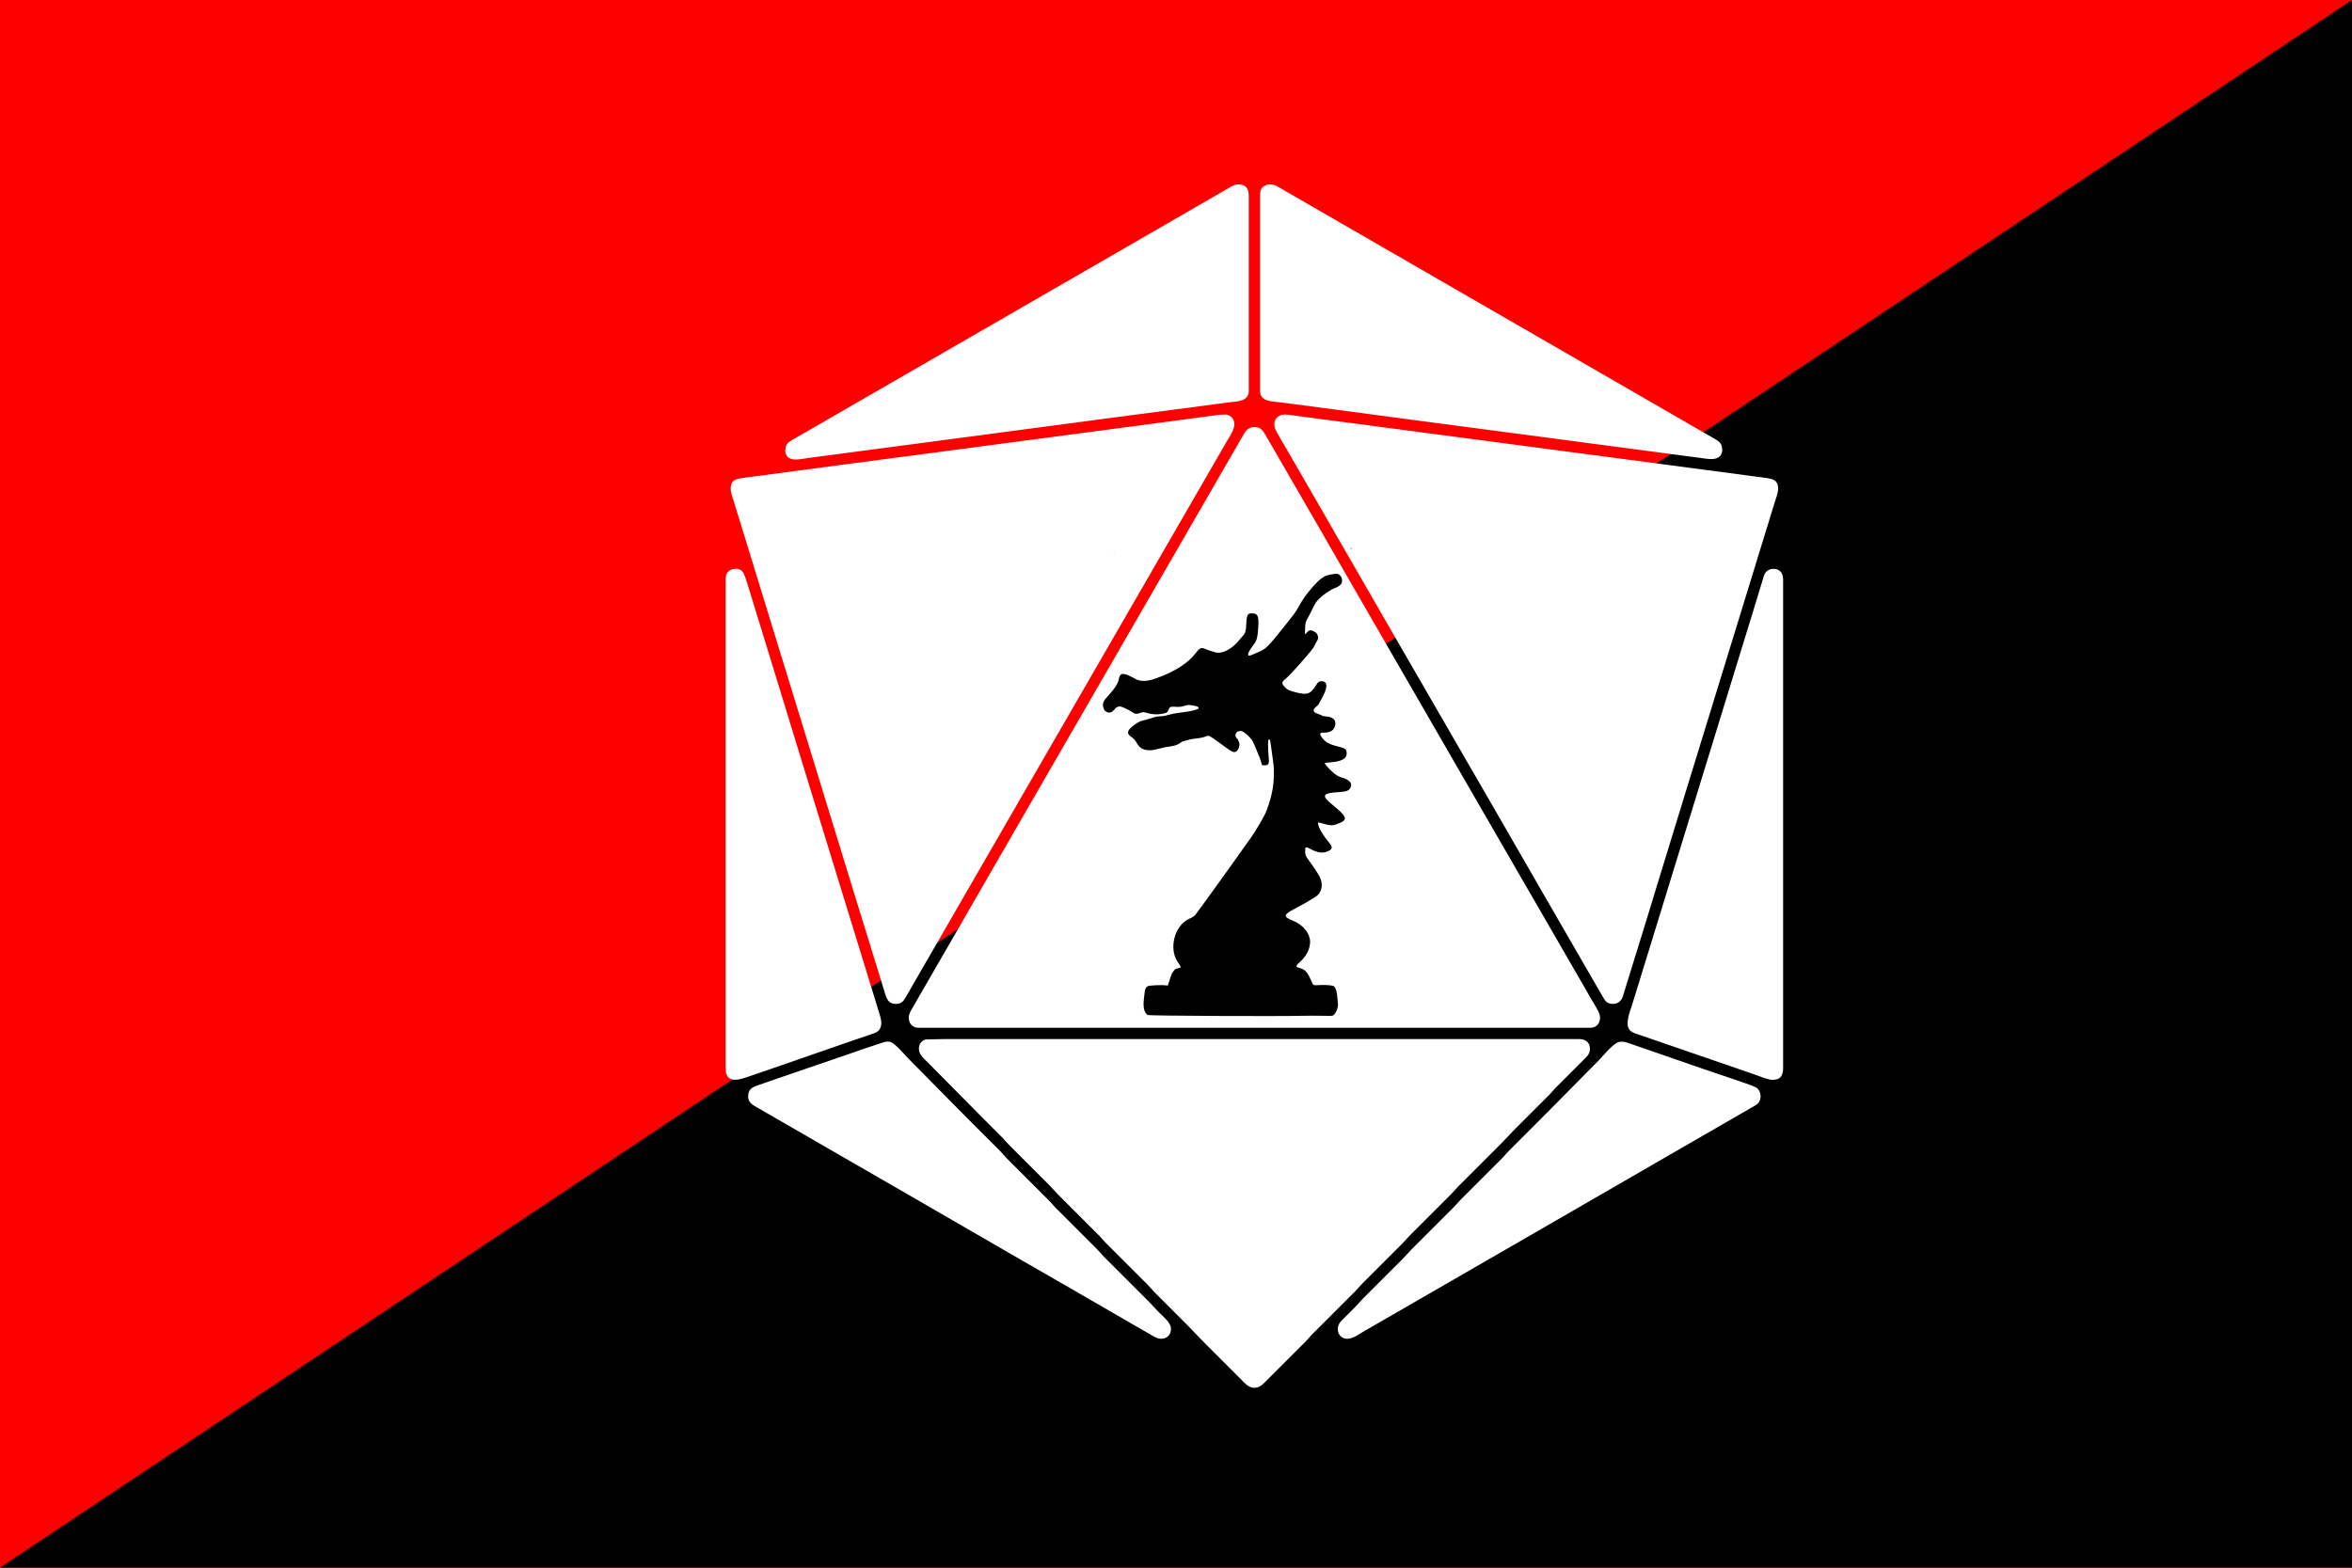
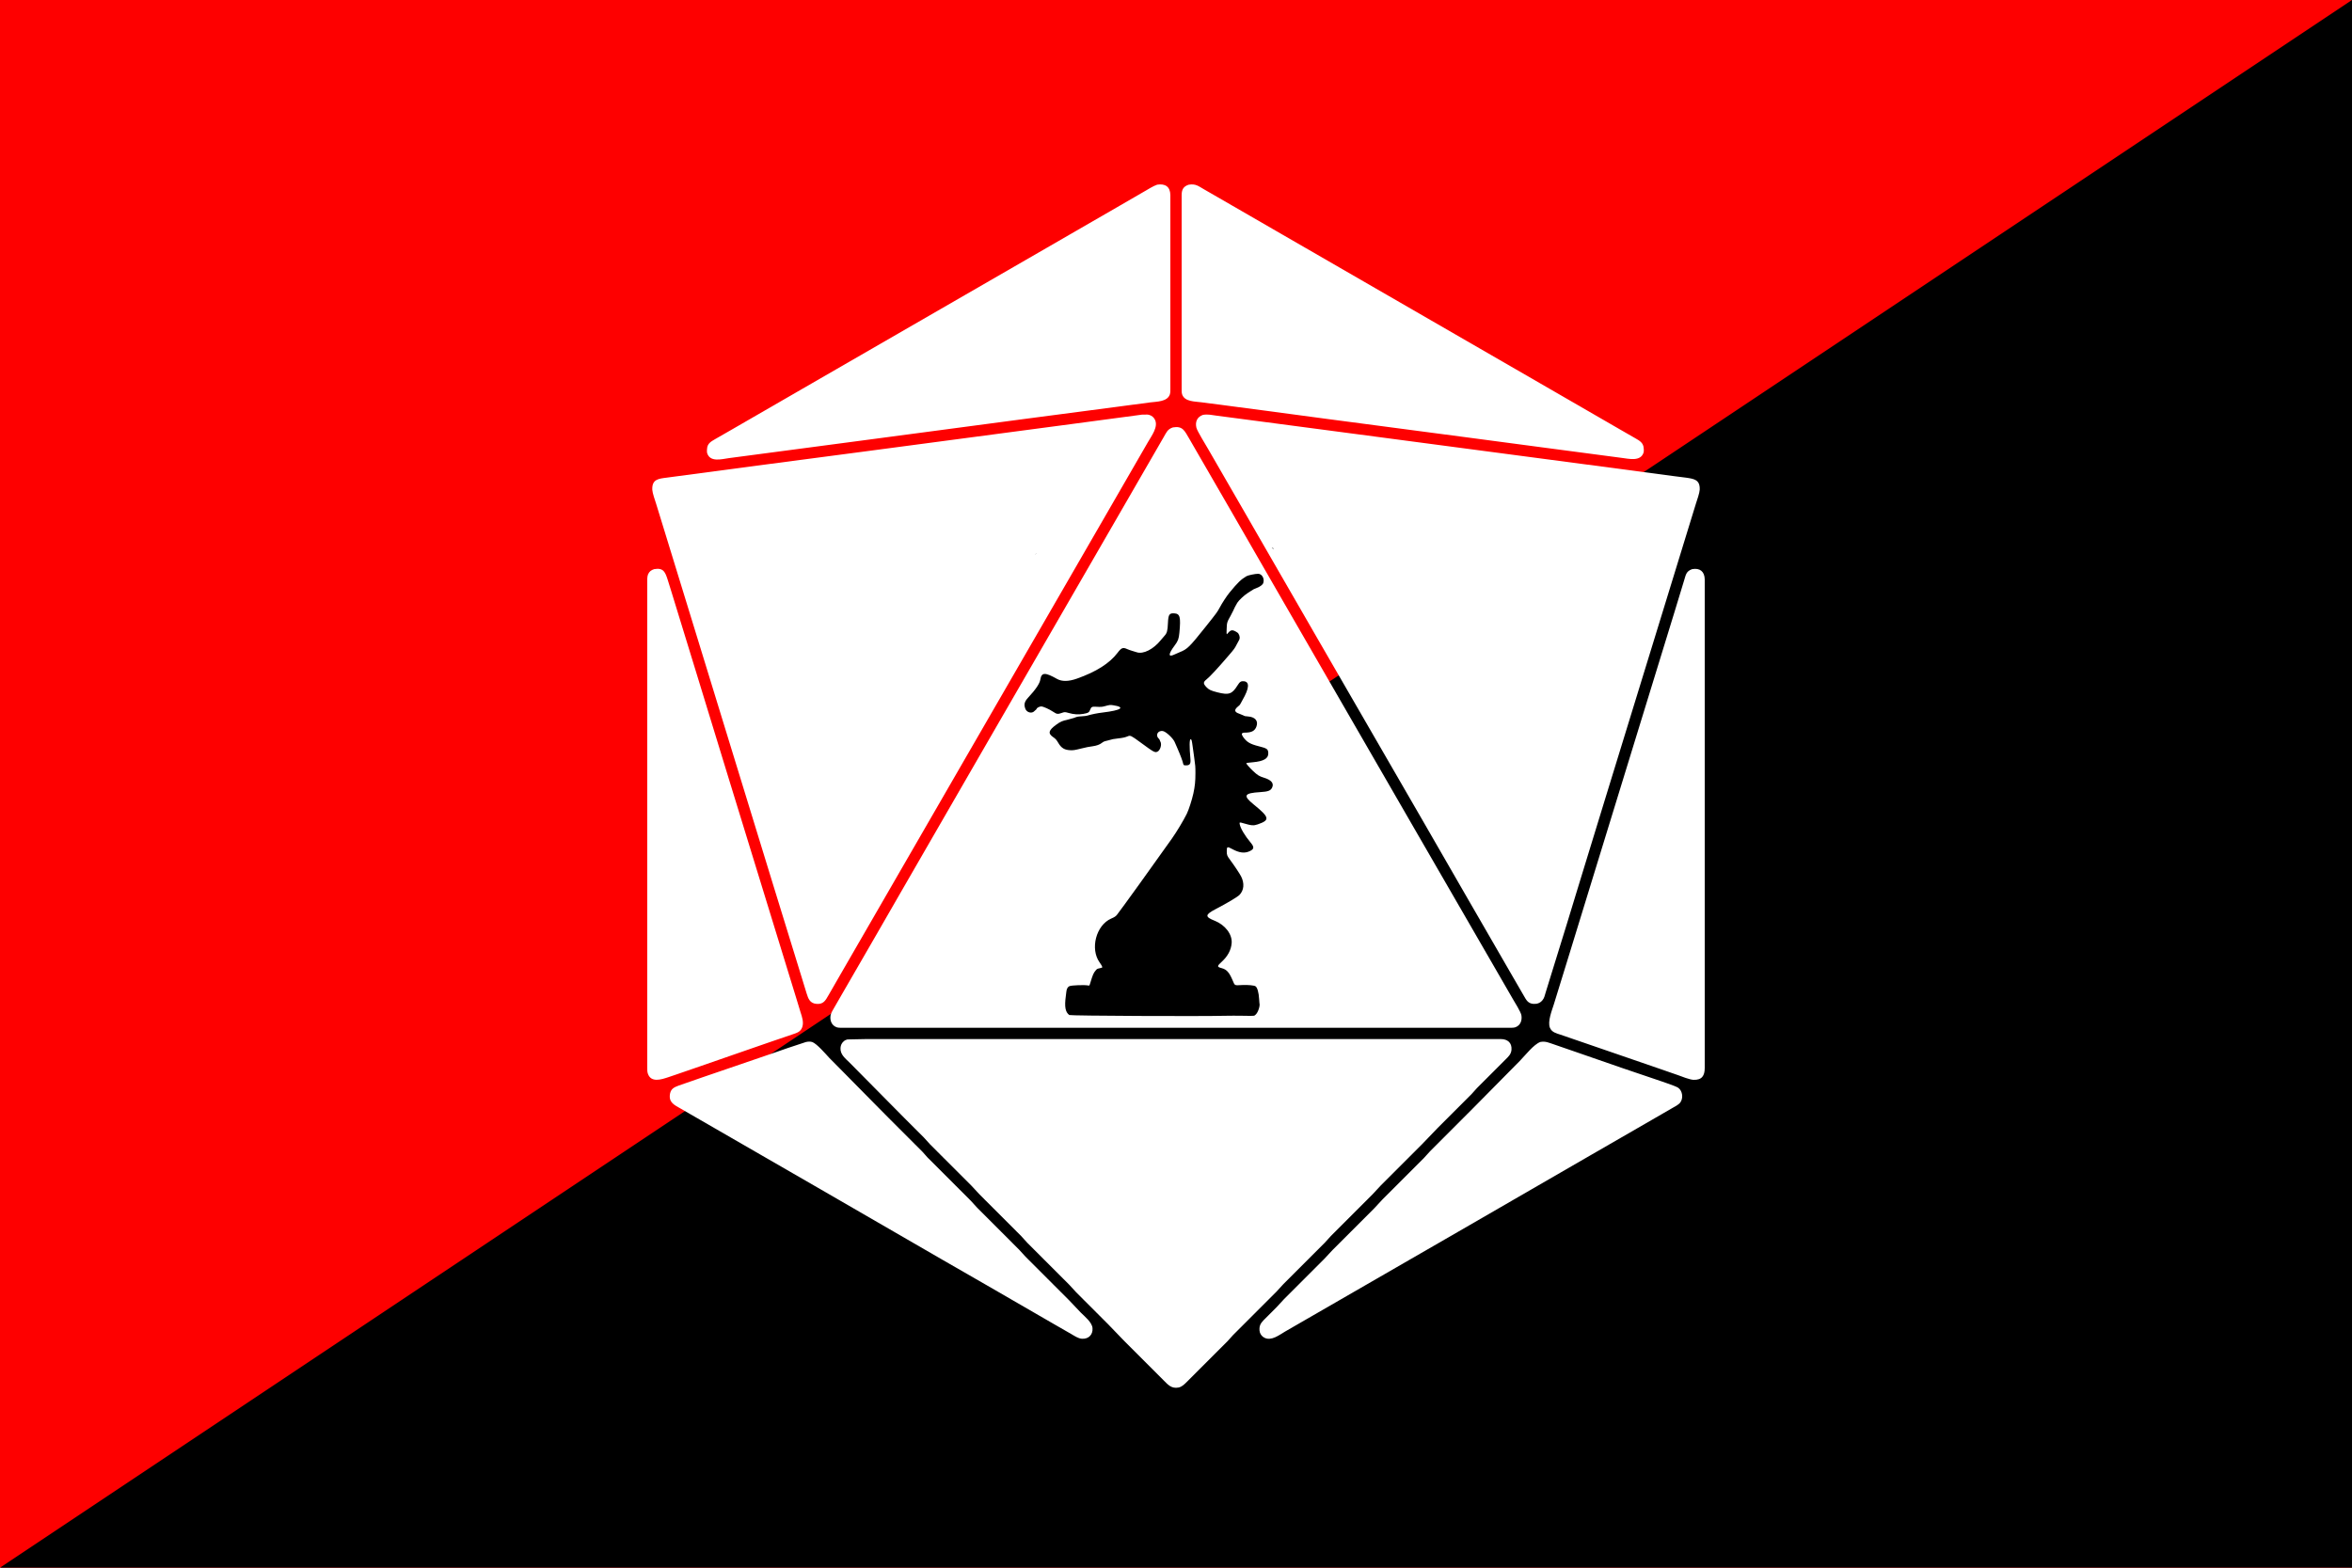
<svg xmlns="http://www.w3.org/2000/svg" width="150 cm" height="100 cm" viewBox="0 0 3000 2000">
  <defs>
    <path id="dragon" d="m 115.975,1145.668 c -9.705,-7.144 -12.119,-20.005 -8.619,-45.919 0.506,-3.749 1.137,-8.936 1.4,-11.528 0.692,-6.797 3.431,-11.646 7.574,-13.41 5.366,-2.284 37.25,-3.446 45.829,-1.669 3.188,0.66 3.188,0.66 4.952,-5.135 6.833,-22.444 7.991,-25.108 14.065,-32.327 2.626,-3.122 3.68,-3.68 8.789,-4.658 5.613,-1.074 7.316,-1.876 6.911,-3.256 -0.742,-2.53 -2.521,-5.574 -6.603,-11.296 -23.784,-33.339 -8.48,-91.33 28.347,-107.409 8.431,-3.681 11.159,-5.476 14.364,-9.449 8.302,-10.293 92.706,-127.419 134.467,-186.598 11.968,-16.961 28.707,-44.804 36.792,-61.2 4.702,-9.536 12.541,-33.823 16.035,-49.68 3.779,-17.155 5.097,-30.046 5.077,-49.68 -0.017,-16.874 -0.041,-17.172 -3.096,-39.12 -1.047,-7.524 -2.565,-18.432 -3.373,-24.24 -2.535,-18.233 -2.937,-19.763 -5.253,-19.994 -3.07,-0.307 -3.281,18.579 -0.541,48.554 1.058,11.578 -1.474,15.386 -10.309,15.502 -5.616,0.073 -6.747,-0.521 -7.433,-3.91 -1.358,-6.701 -6.996,-21.689 -15.103,-40.152 -2.55,-5.808 -5.195,-11.856 -5.877,-13.44 -3.818,-8.871 -20.481,-24.583 -28.052,-26.452 -12.645,-3.121 -20.327,10.021 -10.765,18.417 1.077,0.946 1.877,2.22 2.232,3.555 0.304,1.144 1.02,2.836 1.589,3.76 4.054,6.574 -0.229,21.323 -7.124,24.527 -6.335,2.944 -8.426,1.799 -42.72,-23.384 -21.798,-16.007 -23.779,-16.96 -29.894,-14.387 -6.874,2.892 -12.148,4.036 -25.546,5.538 -9.296,1.043 -13.935,1.912 -18.103,3.392 -1.527,0.542 -5.176,1.499 -8.108,2.125 -5.868,1.253 -8.246,2.286 -11.882,5.16 -5.288,4.18 -12.816,6.959 -22.501,8.306 -10.793,1.501 -14.746,2.274 -27.007,5.282 -17.949,4.402 -19.878,4.711 -27.84,4.45 -14.089,-0.461 -22.115,-5.212 -29.28,-17.333 -4.846,-8.199 -6.918,-10.566 -12.739,-14.558 -13.595,-9.322 -11.829,-16.814 7.219,-30.633 10.926,-7.926 13.684,-9.113 30,-12.911 5.016,-1.167 10.956,-2.82 13.2,-3.672 9.029,-3.427 8.871,-3.394 19.423,-4.084 7.244,-0.474 11.046,-0.942 13.457,-1.658 11.411,-3.388 24.616,-6.028 38.4,-7.68 45.252,-5.421 56.165,-13.04 25.44,-17.763 -7.571,-1.164 -8.668,-1.039 -21.36,2.431 -6.204,1.696 -9.809,1.911 -20.64,1.23 -10.105,-0.636 -11.959,0.294 -14.633,7.339 -2.546,6.707 -4.76,8.034 -17.047,10.215 -11.682,2.074 -22.924,1.328 -35.996,-2.388 -8.713,-2.477 -9.724,-2.484 -16.324,-0.119 -9.978,3.576 -12.374,3.297 -20.902,-2.435 -9.873,-6.636 -24.933,-13.391 -29.857,-13.391 -4.127,0 -11.162,3.748 -11.162,5.947 0,0.612 -2.917,3.653 -3.504,3.653 -0.186,0 -1.096,0.838 -2.021,1.863 -6.201,6.864 -18.778,3.566 -22.247,-5.833 -3.863,-10.466 -2.1,-17.488 6.791,-27.054 18.993,-20.436 28.501,-34.605 30.161,-44.949 2.789,-17.381 11.678,-17.664 40.5,-1.292 12.188,6.923 28.395,6.756 48.96,-0.505 47.327,-16.71 80.3,-37.604 99.695,-63.174 9.729,-12.825 13.32,-14.193 24.151,-9.199 2.644,1.219 7.936,3.111 11.76,4.204 3.824,1.093 8.824,2.625 11.111,3.404 16.128,5.496 41.223,-7.231 59.656,-30.254 2.442,-3.05 6.184,-7.428 8.315,-9.729 6.457,-6.969 7.886,-12.165 8.746,-31.801 0.903,-20.619 3.34,-24.38 15.325,-23.654 14.353,0.87 16.462,8.747 12.757,47.654 -1.411,14.816 -3.356,20.163 -11.089,30.48 -16.892,22.537 -16.919,30.658 -0.075,22.402 2.974,-1.458 8.215,-3.762 11.647,-5.12 19.066,-7.546 23.724,-12.104 64.051,-62.666 26.435,-33.145 28.88,-36.48 34.341,-46.852 5.647,-10.725 17.306,-28.574 23.937,-36.644 20.513,-24.965 28.369,-32.556 41.865,-40.45 3.768,-2.204 21.329,-5.86 28.182,-5.867 9.794,-0.01 16.487,11.789 12.864,22.677 -1.477,4.438 -8.379,9.463 -17.562,12.786 -5.18,1.874 -5.975,2.291 -12.456,6.52 -2.916,1.903 -6.518,4.236 -8.005,5.184 -8.804,5.615 -21.826,17.791 -25.703,24.032 -3.326,5.354 -8.742,15.867 -10.187,19.772 -0.583,1.576 -3.307,6.866 -6.054,11.754 -9.098,16.195 -9.284,16.83 -9.81,33.351 -0.444,13.949 -0.497,13.784 3.082,9.516 6.704,-7.994 10.695,-8.758 19.494,-3.733 2.624,1.499 5.173,3.295 5.664,3.991 4.299,6.096 4.914,12.715 1.661,17.863 -1.097,1.736 -3.446,6.056 -5.219,9.6 -4.697,9.387 -6.045,11.247 -19.435,26.843 -28.01,32.625 -46.18,52.229 -54.807,59.135 -8.231,6.588 -8.248,10.123 -0.093,18.815 5.941,6.332 10.979,8.702 27.234,12.81 27.896,7.05 35.829,4.29 49.069,-17.069 5.555,-8.962 8.429,-10.85 15.537,-10.206 14.501,1.315 13.334,17.415 -3.347,46.195 -1.53,2.64 -3.582,6.42 -4.56,8.4 -1.517,3.072 -2.303,4.015 -5.357,6.427 -11.303,8.93 -10.589,14.511 2.404,18.811 2.952,0.977 7.208,2.732 9.457,3.899 4.058,2.107 4.143,2.127 11.04,2.601 18.194,1.251 26.38,10.949 21.116,25.017 -3.977,10.63 -11.901,14.748 -28.406,14.761 -8.195,0.006 -9.38,3.278 -3.938,10.873 8.886,12.404 17.023,17.198 38.227,22.523 20.287,5.095 22.731,6.829 23.293,16.522 0.772,13.345 -11.089,20.404 -38.301,22.795 -9.745,0.856 -15.84,1.669 -15.84,2.112 0,1.711 8.504,11.484 16.746,19.246 10.812,10.182 15.587,13.154 26.255,16.344 18.719,5.598 25.675,13.981 20.434,24.627 -3.629,7.371 -9.819,9.699 -28.876,10.859 -39.961,2.433 -43.208,8.395 -16.422,30.15 39.364,31.972 40.713,38.458 10.182,48.965 -10.299,3.545 -15.182,3.159 -35.47,-2.804 -8.957,-2.632 -9.638,-2.494 -8.916,1.809 1.747,10.407 12.205,28.126 27.211,46.104 8.766,10.502 8.345,15.282 -1.785,20.265 -12.94,6.366 -26.248,4.817 -44.4,-5.166 -11.253,-6.189 -12.687,-5.603 -12.682,5.178 0.005,9.938 0.673,11.68 8.506,22.187 9.857,13.222 23.373,33.559 26.724,40.213 8.549,16.971 7.024,33.962 -4.068,45.342 -4.845,4.97 -29.823,19.876 -57.487,34.306 -27.348,14.265 -27.901,19.225 -3.237,29.054 25.775,10.273 43.241,33.278 41.588,54.779 -1.275,16.584 -9.416,32.065 -23.834,45.319 -12.487,11.479 -12.561,12.998 -0.79,16.148 12.175,3.258 18.22,9.816 26.455,28.697 6.606,15.146 3.82,13.679 24.265,12.777 14.202,-0.626 28.885,0.75 32.372,3.035 4.535,2.972 8.039,15.363 8.915,31.533 0.278,5.131 0.612,9.632 0.742,10.001 2.09,5.953 -3.269,22.467 -8.992,27.706 -4.229,3.872 -1.408,3.587 -30.909,3.121 -15.434,-0.244 -33.235,-0.236 -42.928,0.018 -62.03,1.63 -380.926,0.115 -383.557,-1.821 z M 32.012,15.366 c 0,-0.132 0.432,-0.471 0.96,-0.754 0.528,-0.283 0.96,-0.406 0.96,-0.274 0,0.132 -0.432,0.471 -0.96,0.754 -0.528,0.283 -0.96,0.406 -0.96,0.274 z m 2.4,-1.44 c 0,-0.132 0.432,-0.471 0.96,-0.754 0.528,-0.283 0.96,-0.406 0.96,-0.274 0,0.132 -0.432,0.471 -0.96,0.754 -0.528,0.283 -0.96,0.406 -0.96,0.274 z M 614.492,0.946 c -2.4,-1.174 -2.4,-1.174 -0.292,-1.074 1.699,0.081 2.185,0.31 2.505,1.18 0.218,0.594 0.35,1.077 0.292,1.074 -0.057,-0.003 -1.185,-0.535 -2.505,-1.18 z" />
    <path id="d20" d="M 1470 44.5 C 1482.7 42.5 1490.8 47.6 1491 61 C 1491 61 1491 118 1491 118 C 1491 118 1491 370 1491 370 C 1491 373 1491.1 376.1 1490.2 379 C 1486.2 390.7 1469.4 390.4 1459 391.7 C 1459 391.7 1356 405.3 1356 405.3 C 1356 405.3 1257 418.3 1257 418.3 C 1257 418.3 1013 450.7 1013 450.7 C 1013 450.7 908 464.6 908 464.6 C 908 464.6 787 480.6 787 480.6 C 775.5 482.2 756.7 487.7 752.3 472 C 752.1 470.2 752 467.9 752.3 466 C 752.7 457.4 758.3 454.3 765 450.4 C 765 450.4 792 434.9 792 434.9 C 792 434.9 920 361 920 361 C 920 361 1295 144.6 1295 144.6 C 1295 144.6 1411 77.6 1411 77.6 C 1411 77.6 1449 55.6 1449 55.6 C 1455 52.2 1463.8 46.5 1470 44.5 Z M 1520 44.6 C 1531.4 42.6 1535.7 46.8 1545 52.1 C 1545 52.1 1566 64.2 1566 64.2 C 1566 64.2 1669 123.7 1669 123.7 C 1669 123.7 2087 365 2087 365 C 2087 365 2208 434.9 2208 434.9 C 2208 434.9 2232 448.7 2232 448.7 C 2239 452.7 2245.3 456.1 2245.7 465 C 2246 466.9 2245.9 469.2 2245.7 471 C 2241.3 486.9 2221.6 481.4 2210 480.1 C 2210 480.1 2089 464.1 2089 464.1 C 2089 464.1 1970 448.3 1970 448.3 C 1970 448.3 1738 417.7 1738 417.7 C 1738 417.7 1644 405.1 1644 405.1 C 1644 405.1 1541 391.6 1541 391.6 C 1530.5 390.1 1513.9 390.9 1509.8 379 C 1508.9 376.1 1509 373 1509 370 C 1509 370 1509 123 1509 123 C 1509 123 1509 61 1509 61 C 1509.1 52.4 1511.6 47.5 1520 44.6 Z M 1446 411.2 C 1446 411.2 1450 411.2 1450 411.2 C 1452.6 410.9 1455.5 411 1458 411.9 C 1461.7 413.1 1464.5 415.6 1466.3 419 C 1472.3 430.7 1460.9 445.1 1455.3 455 C 1455.3 455 1376.2 592 1376.2 592 C 1376.2 592 1056.8 1145 1056.8 1145 C 1056.8 1145 965 1304 965 1304 C 965 1304 946 1337 946 1337 C 941.2 1345.3 938.1 1351.7 927 1350.9 C 916.3 1350.1 913.7 1342.7 911 1334 C 911 1334 902.7 1307 902.7 1307 C 902.7 1307 858 1162 858 1162 C 858 1162 726 732 726 732 C 726 732 683.3 593 683.3 593 C 683.3 593 671 553 671 553 C 669.2 547.4 665.3 536.4 665 531 C 664.3 514.1 675 513.4 688 511.7 C 688 511.7 706 509.3 706 509.3 C 706 509.3 846 490.7 846 490.7 C 846 490.7 998 470.7 998 470.7 C 998 470.7 1333 426.3 1333 426.3 C 1333 426.3 1446 411.2 1446 411.2 Z M 1543 411.6 C 1551 410.2 1557.2 411.9 1565 412.9 C 1565 412.9 1603 417.9 1603 417.9 C 1603 417.9 1738 435.7 1738 435.7 C 1738 435.7 2154 490.7 2154 490.7 C 2154 490.7 2294 509.3 2294 509.3 C 2294 509.3 2313 511.7 2313 511.7 C 2325.9 513.6 2335.7 514.8 2335 531 C 2334.7 536.4 2330.8 547.4 2329 553 C 2329 553 2316.7 593 2316.7 593 C 2316.7 593 2274 732 2274 732 C 2274 732 2183 1028 2183 1028 C 2183 1028 2141.3 1164 2141.3 1164 C 2141.3 1164 2123 1224 2123 1224 C 2123 1224 2096.7 1309 2096.7 1309 C 2096.7 1309 2089.3 1333 2089.3 1333 C 2088 1337.2 2087.3 1341.4 2084.4 1344.9 C 2080.8 1349.5 2075.7 1351.3 2070 1350.9 C 2061.2 1350.3 2058.5 1344.8 2054.6 1338 C 2054.6 1338 2037.8 1309 2037.8 1309 C 2037.8 1309 1961 1176 1961 1176 C 1961 1176 1893.6 1059 1893.6 1059 C 1893.6 1059 1725.4 768 1725.4 768 C 1725.4 768 1641.2 622 1641.2 622 C 1641.2 622 1602.6 555 1602.6 555 C 1602.6 555 1551.2 466 1551.2 466 C 1547.5 459.5 1533.8 437.5 1532.5 432 C 1530.3 422.6 1533.7 414.8 1543 411.6 Z M 1495 431.6 C 1510.9 428.8 1513.8 437.3 1520.8 449 C 1520.8 449 1536.4 476 1536.4 476 C 1536.4 476 1589.6 568 1589.6 568 C 1589.6 568 1627.6 634 1627.6 634 C 1627.6 634 1671.4 710 1671.4 710 C 1671.4 710 1768.4 878 1768.4 878 C 1768.4 878 1880.4 1072 1880.4 1072 C 1880.4 1072 1956.7 1204 1956.7 1204 C 1956.7 1204 2037 1343 2037 1343 C 2040.2 1348.4 2049.8 1363.8 2050.7 1369 C 2052.1 1377.1 2049.3 1385.3 2041 1388.2 C 2038.1 1389.1 2035 1389 2032 1389 C 2032 1389 1500 1389 1500 1389 C 1500 1389 968 1389 968 1389 C 965 1389 961.9 1389.1 959 1388.2 C 950.8 1385.3 947.8 1377 949.3 1369 C 950.1 1364.9 953.5 1359.7 955.6 1356 C 955.6 1356 967.7 1335 967.7 1335 C 967.7 1335 1022.6 1240 1022.6 1240 C 1022.6 1240 1060.6 1174 1060.6 1174 C 1060.6 1174 1186.4 956 1186.4 956 C 1186.4 956 1378.2 624 1378.2 624 C 1378.2 624 1460.2 482 1460.2 482 C 1460.2 482 1480.4 447 1480.4 447 C 1484.8 439.6 1486.2 434.6 1495 431.6 Z M 668 657.6 C 683.3 654.9 685.8 663 689.7 675 C 689.7 675 695.3 693 695.3 693 C 695.3 693 733.7 818 733.7 818 C 733.7 818 787 992 787 992 C 787 992 861.7 1235 861.7 1235 C 861.7 1235 894.3 1341 894.3 1341 C 894.3 1341 901.3 1364 901.3 1364 C 903.7 1371.3 906.8 1380.3 904.1 1388 C 901.5 1395.8 895 1397.3 888 1399.7 C 888 1399.7 852 1412 852 1412 C 852 1412 730 1454.3 730 1454.3 C 730 1454.3 703 1463.6 703 1463.6 C 703 1463.6 690 1468 690 1468 C 679.3 1471.5 662.9 1477 657.9 1462 C 656.9 1459.1 657 1456 657 1453 C 657 1453 657 847 657 847 C 657 847 657 704 657 704 C 657 704 657 680 657 680 C 657 675.7 656.6 669.9 658.2 666 C 660.3 661.2 663.3 659.2 668 657.6 Z M 2323 657.6 C 2335.3 655.4 2342.8 661.4 2343 674 C 2343 674 2343 805 2343 805 C 2343 805 2343 1299 2343 1299 C 2343 1299 2343 1432 2343 1432 C 2343 1432 2343 1453 2343 1453 C 2343 1465.5 2338.5 1472.5 2325 1472 C 2318.9 1471.7 2306.1 1466.7 2300 1464.4 C 2300 1464.4 2268 1453.3 2268 1453.3 C 2268 1453.3 2150 1412.7 2150 1412.7 C 2150 1412.7 2113 1400 2113 1400 C 2106.2 1397.7 2099.3 1396.3 2096.2 1389 C 2092.2 1379.4 2099.2 1361.7 2102.3 1352 C 2102.3 1352 2127.6 1270 2127.6 1270 C 2127.6 1270 2170 1132 2170 1132 C 2170 1132 2233 927 2233 927 C 2233 927 2295.7 723 2295.7 723 C 2295.7 723 2310 676 2310 676 C 2312.9 667.1 2312.9 661.1 2323 657.6 Z M 976 1407.6 C 976 1407.6 1006 1407 1006 1407 C 1006 1407 1063 1407 1063 1407 C 1063 1407 1240 1407 1240 1407 C 1240 1407 1789 1407 1789 1407 C 1789 1407 1979 1407 1979 1407 C 1979 1407 2018 1407 2018 1407 C 2028.6 1407.1 2035.7 1412.8 2034.9 1424 C 2034.4 1431.2 2029.8 1435.2 2025 1440 C 2025 1440 2005 1460 2005 1460 C 2005 1460 1980 1485 1980 1485 C 1980 1485 1971 1495 1971 1495 C 1971 1495 1917 1549 1917 1549 C 1917 1549 1892 1575 1892 1575 C 1892 1575 1826 1641 1826 1641 C 1826 1641 1813 1655 1813 1655 C 1813 1655 1747 1721 1747 1721 C 1747 1721 1737 1732 1737 1732 C 1737 1732 1671 1798 1671 1798 C 1671 1798 1660 1810 1660 1810 C 1660 1810 1616 1854 1616 1854 C 1616 1854 1591 1879 1591 1879 C 1591 1879 1582 1889 1582 1889 C 1582 1889 1537 1934 1537 1934 C 1537 1934 1518 1953 1518 1953 C 1513.9 1957 1509.9 1961.5 1504 1962.7 C 1492.7 1964.8 1487.3 1958.3 1480 1951 C 1480 1951 1469 1940 1469 1940 C 1469 1940 1418 1889 1418 1889 C 1418 1889 1392 1862 1392 1862 C 1392 1862 1341 1811 1341 1811 C 1341 1811 1330 1799 1330 1799 C 1330 1799 1263 1732 1263 1732 C 1263 1732 1253 1721 1253 1721 C 1253 1721 1187 1655 1187 1655 C 1187 1655 1174 1641 1174 1641 C 1174 1641 1108 1575 1108 1575 C 1108 1575 1098 1564 1098 1564 C 1098 1564 1069 1535 1069 1535 C 1069 1535 980 1445 980 1445 C 973.1 1438.1 964.3 1431.8 965.1 1421 C 965.4 1416.9 967 1413.3 970.2 1410.6 C 972.2 1408.8 973.6 1408.4 976 1407.6 Z M 910 1411.7 C 913.5 1411 916.6 1410.7 920 1411.7 C 927.3 1414.3 941.5 1430.8 947.2 1437 C 947.2 1437 967 1457 967 1457 C 967 1457 1025.2 1516 1025.2 1516 C 1025.2 1516 1045 1536 1045 1536 C 1045 1536 1096 1587 1096 1587 C 1096 1587 1104 1596 1104 1596 C 1104 1596 1173 1665 1173 1665 C 1173 1665 1183 1676 1183 1676 C 1183 1676 1250 1743 1250 1743 C 1250 1743 1260 1754 1260 1754 C 1260 1754 1295 1789 1295 1789 C 1295 1789 1330 1824 1330 1824 C 1330 1824 1348 1843 1348 1843 C 1354.4 1849.4 1366.2 1858.7 1366.9 1868 C 1367.7 1878.5 1360.5 1885.6 1350 1884.9 C 1344 1884.5 1338.2 1880.4 1333 1877.4 C 1333 1877.4 1305 1861.3 1305 1861.3 C 1305 1861.3 1199 1800 1199 1800 C 1199 1800 1127 1758.6 1127 1758.6 C 1127 1758.6 933 1646.4 933 1646.4 C 933 1646.4 838 1591.6 838 1591.6 C 838 1591.6 725 1526.4 725 1526.4 C 725 1526.4 711 1518.3 711 1518.3 C 700.6 1512.3 690.6 1508.4 693.3 1494 C 694.9 1486 700.2 1483.8 707 1481.2 C 707 1481.2 745 1468 745 1468 C 745 1468 851 1431.7 851 1431.7 C 851 1431.7 881 1421.3 881 1421.3 C 881 1421.3 910 1411.7 910 1411.7 Z M 2081 1411.6 C 2089.3 1410.1 2094.3 1412.8 2102 1415.3 C 2102 1415.3 2135 1426.7 2135 1426.7 C 2135 1426.7 2210 1452.7 2210 1452.7 C 2210 1452.7 2264 1471 2264 1471 C 2271.2 1473.7 2296.5 1481.6 2300.9 1484.8 C 2307.7 1489.9 2309 1501.1 2304.2 1507.9 C 2301.3 1511.9 2295.3 1514.7 2291 1517.2 C 2291 1517.2 2263 1533.4 2263 1533.4 C 2263 1533.4 2159 1593.4 2159 1593.4 C 2159 1593.4 1951 1713.6 1951 1713.6 C 1951 1713.6 1804 1798.4 1804 1798.4 C 1804 1798.4 1674 1873.4 1674 1873.4 C 1664.7 1878.8 1652.1 1889 1641 1883.3 C 1637.5 1881.5 1635.1 1878.7 1633.8 1875 C 1633.1 1872.9 1632.9 1870.3 1633.1 1868 C 1633.6 1860.8 1638.2 1856.8 1643 1852 C 1643 1852 1660 1835 1660 1835 C 1660 1835 1672 1822 1672 1822 C 1672 1822 1736 1758 1736 1758 C 1736 1758 1750 1743 1750 1743 C 1750 1743 1816 1677 1816 1677 C 1816 1677 1829 1663 1829 1663 C 1829 1663 1895 1597 1895 1597 C 1895 1597 1905 1586 1905 1586 C 1905 1586 1974.9 1516 1974.9 1516 C 1974.9 1516 2048 1442 2048 1442 C 2056.3 1433.6 2070.5 1415.2 2081 1411.6 Z" />
  </defs>
  <rect id="background" width="100%" height="100%" fill="#fe0000" />
  <polygon points="0,2000 3000,0 3000,2000" fill="black" />
-   <g transform="translate(400, 200) scale(.8)">
+   <g transform="translate(1500, 1000) scale(.8) translate(-1500, -1000)">
    <use href="#d20" fill="white" />
    <use x="1930" y="960" href="#dragon" fill="black" transform="scale(.65)" />
  </g>
</svg>
